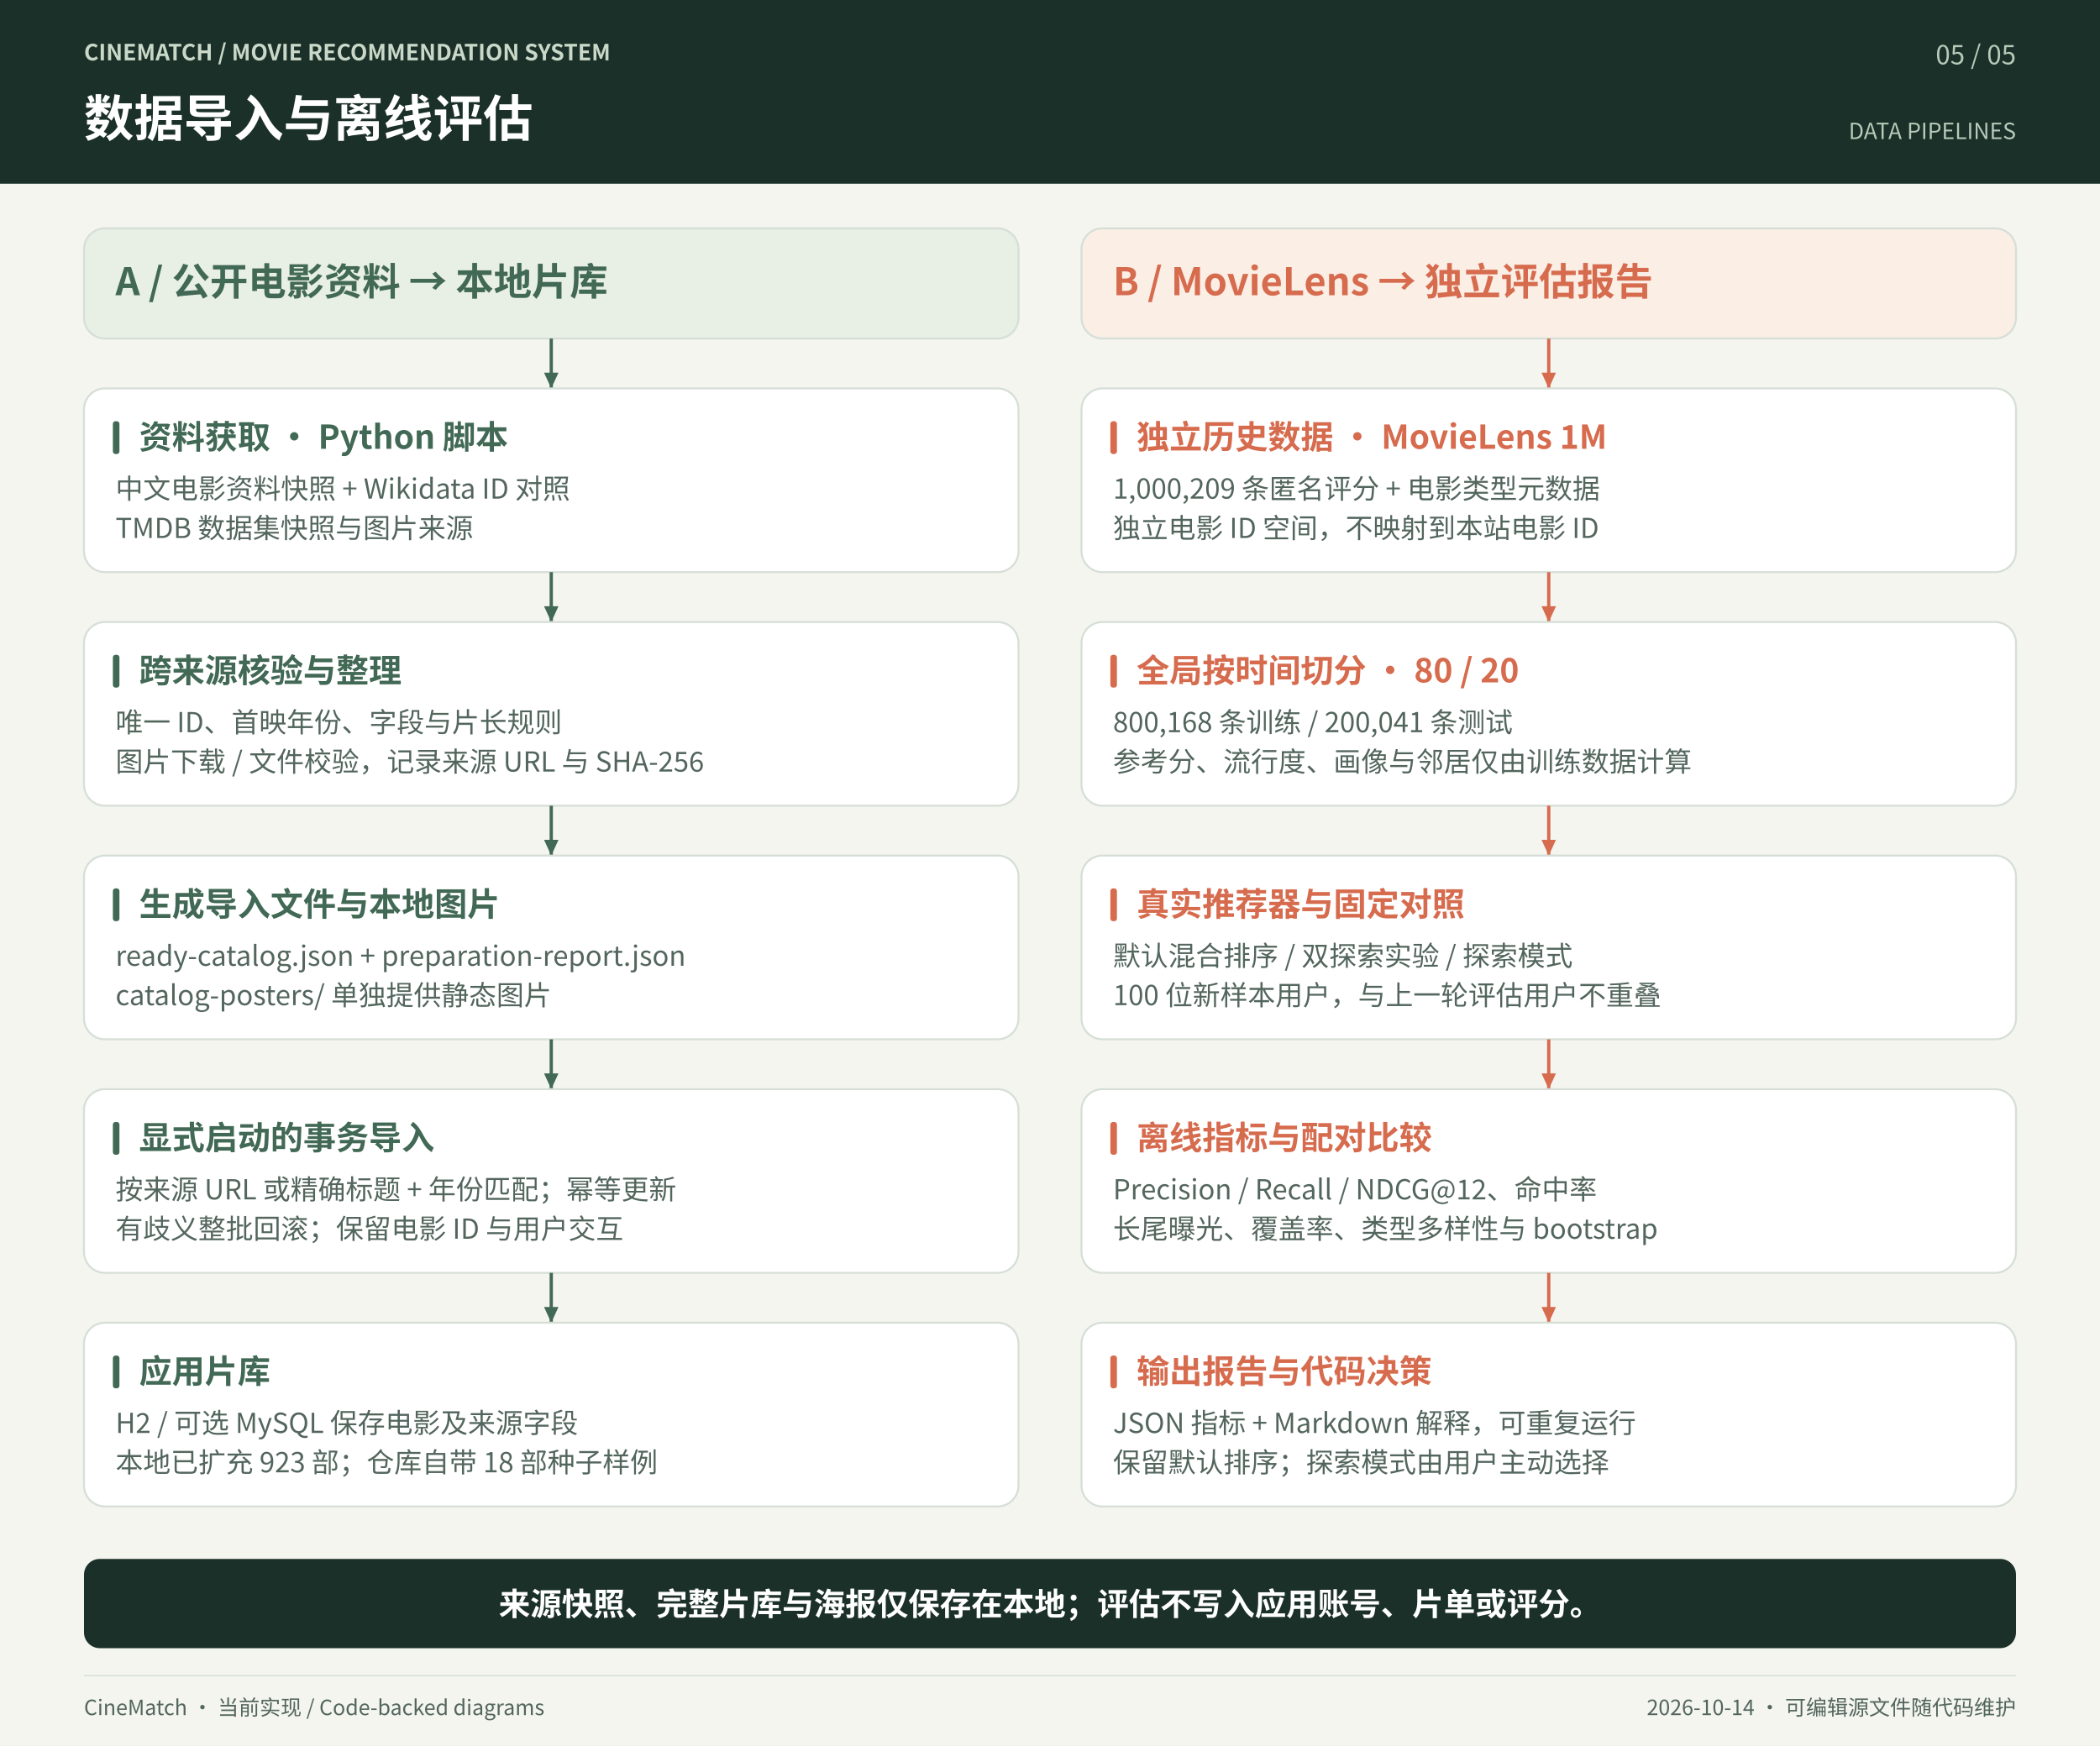
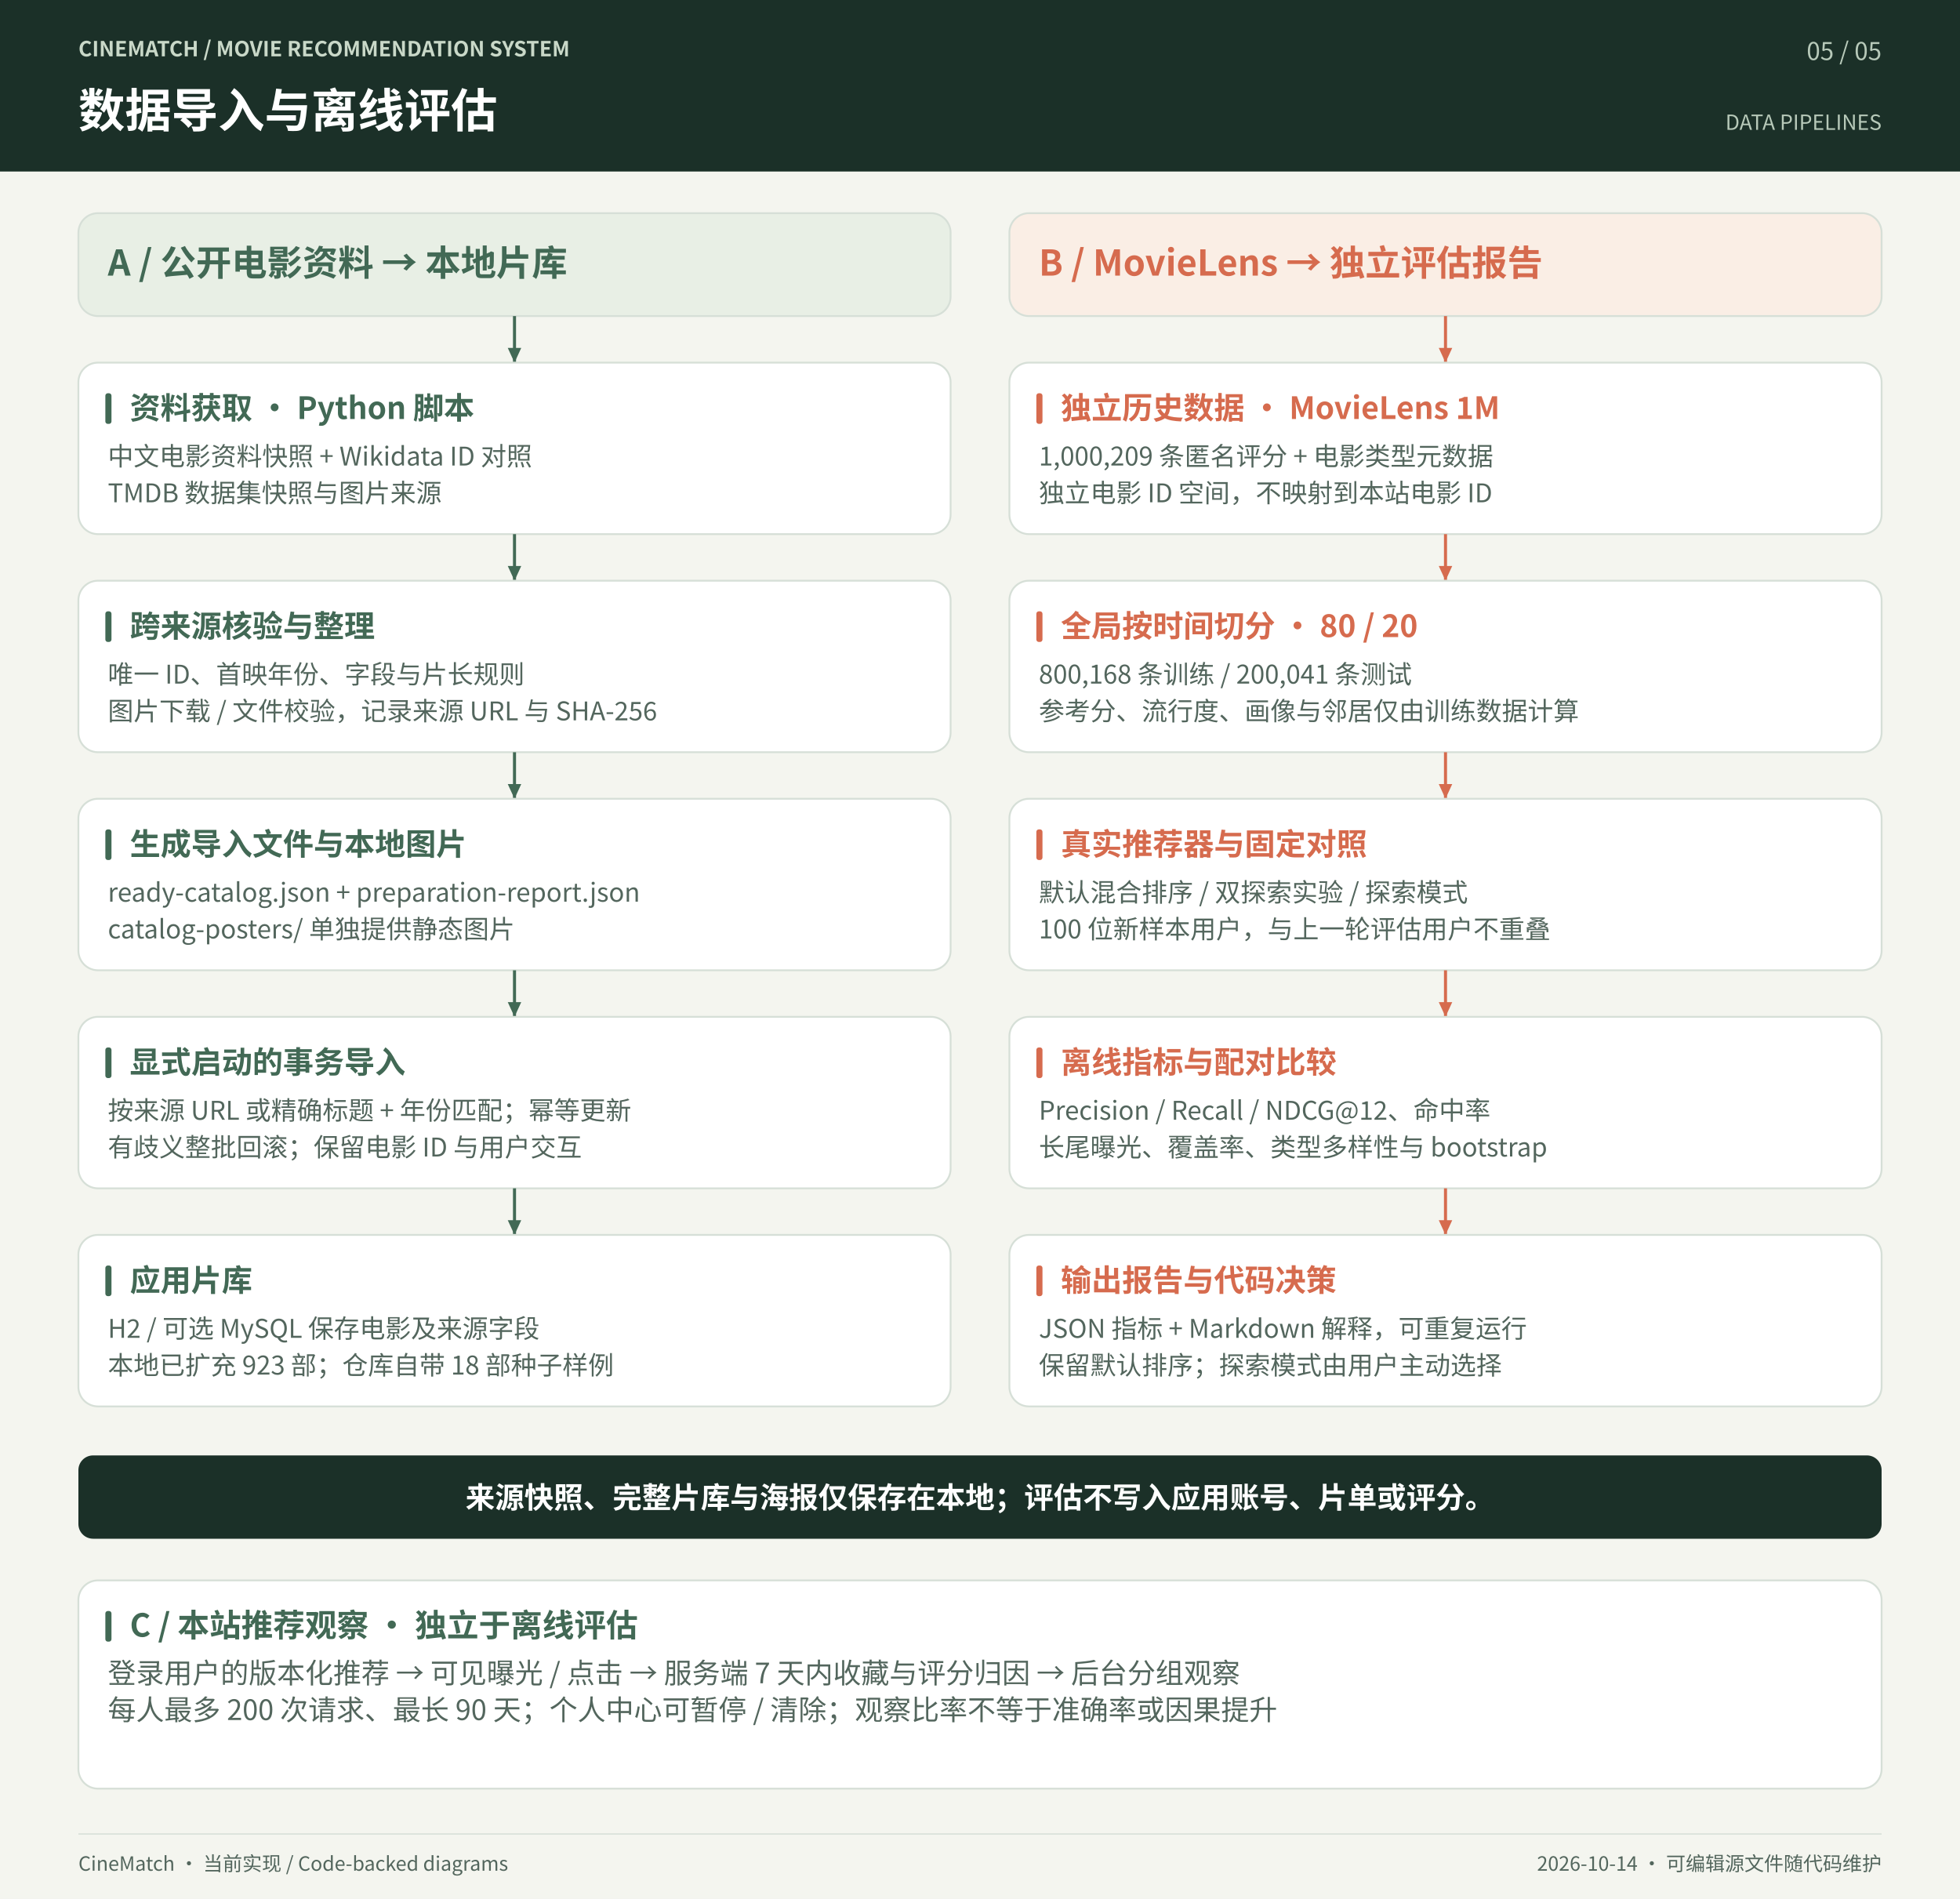
- <svg xmlns="http://www.w3.org/2000/svg" width="1600" height="1330" viewBox="0 0 1600 1330" role="img" aria-labelledby="title desc">
-   <rect x="0" y="0" width="1600" height="1330" rx="0" fill="#f4f5ef" />
+ <svg xmlns="http://www.w3.org/2000/svg" width="1600" height="1550" viewBox="0 0 1600 1550" role="img" aria-labelledby="title desc">
+   <rect x="0" y="0" width="1600" height="1550" rx="0" fill="#f4f5ef" />
  <rect x="0" y="0" width="1600" height="140" rx="0" fill="#1b3028" />
  <text x="64" y="46" font-family="'PingFang SC','Noto Sans CJK SC','Microsoft YaHei','Heiti SC',sans-serif" font-size="17" fill="#c9d8c8" text-anchor="start" font-weight="600">CINEMATCH  /  MOVIE RECOMMENDATION SYSTEM</text>
  <text x="64" y="104" font-family="'PingFang SC','Noto Sans CJK SC','Microsoft YaHei','Heiti SC',sans-serif" font-size="38" fill="#ffffff" text-anchor="start" font-weight="600">数据导入与离线评估</text>
  <text x="1536" y="49" font-family="'PingFang SC','Noto Sans CJK SC','Microsoft YaHei','Heiti SC',sans-serif" font-size="20" fill="#b7c9b9" text-anchor="end" font-weight="400">05 / 05</text>
  <text x="1536" y="106" font-family="'PingFang SC','Noto Sans CJK SC','Microsoft YaHei','Heiti SC',sans-serif" font-size="17" fill="#b7c9b9" text-anchor="end" font-weight="400">DATA PIPELINES</text>
-   <polyline points="64,1277 1536,1277" fill="none" stroke="#d6dfd7" stroke-width="1" stroke-linejoin="round" />
-   <text x="64" y="1307" font-family="'PingFang SC','Noto Sans CJK SC','Microsoft YaHei','Heiti SC',sans-serif" font-size="16" fill="#53665d" text-anchor="start" font-weight="400">CineMatch  ·  当前实现 / Code-backed diagrams</text>
-   <text x="1536" y="1307" font-family="'PingFang SC','Noto Sans CJK SC','Microsoft YaHei','Heiti SC',sans-serif" font-size="16" fill="#53665d" text-anchor="end" font-weight="400">2026-10-14  ·  可编辑源文件随代码维护</text>
+   <polyline points="64,1497 1536,1497" fill="none" stroke="#d6dfd7" stroke-width="1" stroke-linejoin="round" />
+   <text x="64" y="1527" font-family="'PingFang SC','Noto Sans CJK SC','Microsoft YaHei','Heiti SC',sans-serif" font-size="16" fill="#53665d" text-anchor="start" font-weight="400">CineMatch  ·  当前实现 / Code-backed diagrams</text>
+   <text x="1536" y="1527" font-family="'PingFang SC','Noto Sans CJK SC','Microsoft YaHei','Heiti SC',sans-serif" font-size="16" fill="#53665d" text-anchor="end" font-weight="400">2026-10-14  ·  可编辑源文件随代码维护</text>
  <rect x="64" y="174" width="712" height="84" rx="16" fill="#e8efe5" stroke="#d6dfd7" stroke-width="1.5" />
  <text x="88" y="225" font-family="'PingFang SC','Noto Sans CJK SC','Microsoft YaHei','Heiti SC',sans-serif" font-size="29" fill="#426955" text-anchor="start" font-weight="600">A / 公开电影资料 → 本地片库</text>
  <rect x="824" y="174" width="712" height="84" rx="16" fill="#faeee5" stroke="#d6dfd7" stroke-width="1.5" />
  <text x="848" y="225" font-family="'PingFang SC','Noto Sans CJK SC','Microsoft YaHei','Heiti SC',sans-serif" font-size="29" fill="#d66b4e" text-anchor="start" font-weight="600">B / MovieLens → 独立评估报告</text>
  <polyline points="420,258 420,296" fill="none" stroke="#426955" stroke-width="2.5" stroke-linejoin="round" />
  <polygon points="420.00,296.00 414.50,284.00 425.50,284.00" fill="#426955" />
  <rect x="64" y="296" width="712" height="140" rx="16" fill="#ffffff" stroke="#d6dfd7" stroke-width="1.5" />
  <rect x="86" y="321" width="5" height="25" rx="2" fill="#426955" />
  <text x="106" y="342" font-family="'PingFang SC','Noto Sans CJK SC','Microsoft YaHei','Heiti SC',sans-serif" font-size="25" fill="#426955" text-anchor="start" font-weight="600">资料获取 · Python 脚本</text>
  <text x="88" y="380" font-family="'PingFang SC','Noto Sans CJK SC','Microsoft YaHei','Heiti SC',sans-serif" font-size="21" fill="#53665d" text-anchor="start" font-weight="400">中文电影资料快照 + Wikidata ID 对照</text>
  <text x="88" y="410" font-family="'PingFang SC','Noto Sans CJK SC','Microsoft YaHei','Heiti SC',sans-serif" font-size="21" fill="#53665d" text-anchor="start" font-weight="400">TMDB 数据集快照与图片来源</text>
  <polyline points="420,436 420,474" fill="none" stroke="#426955" stroke-width="2.5" stroke-linejoin="round" />
  <polygon points="420.00,474.00 414.50,462.00 425.50,462.00" fill="#426955" />
  <rect x="64" y="474" width="712" height="140" rx="16" fill="#ffffff" stroke="#d6dfd7" stroke-width="1.5" />
  <rect x="86" y="499" width="5" height="25" rx="2" fill="#426955" />
  <text x="106" y="520" font-family="'PingFang SC','Noto Sans CJK SC','Microsoft YaHei','Heiti SC',sans-serif" font-size="25" fill="#426955" text-anchor="start" font-weight="600">跨来源核验与整理</text>
  <text x="88" y="558" font-family="'PingFang SC','Noto Sans CJK SC','Microsoft YaHei','Heiti SC',sans-serif" font-size="21" fill="#53665d" text-anchor="start" font-weight="400">唯一 ID、首映年份、字段与片长规则</text>
  <text x="88" y="588" font-family="'PingFang SC','Noto Sans CJK SC','Microsoft YaHei','Heiti SC',sans-serif" font-size="21" fill="#53665d" text-anchor="start" font-weight="400">图片下载 / 文件校验，记录来源 URL 与 SHA-256</text>
  <polyline points="420,614 420,652" fill="none" stroke="#426955" stroke-width="2.5" stroke-linejoin="round" />
  <polygon points="420.00,652.00 414.50,640.00 425.50,640.00" fill="#426955" />
  <rect x="64" y="652" width="712" height="140" rx="16" fill="#ffffff" stroke="#d6dfd7" stroke-width="1.5" />
  <rect x="86" y="677" width="5" height="25" rx="2" fill="#426955" />
  <text x="106" y="698" font-family="'PingFang SC','Noto Sans CJK SC','Microsoft YaHei','Heiti SC',sans-serif" font-size="25" fill="#426955" text-anchor="start" font-weight="600">生成导入文件与本地图片</text>
  <text x="88" y="736" font-family="'PingFang SC','Noto Sans CJK SC','Microsoft YaHei','Heiti SC',sans-serif" font-size="21" fill="#53665d" text-anchor="start" font-weight="400">ready-catalog.json + preparation-report.json</text>
  <text x="88" y="766" font-family="'PingFang SC','Noto Sans CJK SC','Microsoft YaHei','Heiti SC',sans-serif" font-size="21" fill="#53665d" text-anchor="start" font-weight="400">catalog-posters/ 单独提供静态图片</text>
  <polyline points="420,792 420,830" fill="none" stroke="#426955" stroke-width="2.5" stroke-linejoin="round" />
  <polygon points="420.00,830.00 414.50,818.00 425.50,818.00" fill="#426955" />
  <rect x="64" y="830" width="712" height="140" rx="16" fill="#ffffff" stroke="#d6dfd7" stroke-width="1.5" />
  <rect x="86" y="855" width="5" height="25" rx="2" fill="#426955" />
  <text x="106" y="876" font-family="'PingFang SC','Noto Sans CJK SC','Microsoft YaHei','Heiti SC',sans-serif" font-size="25" fill="#426955" text-anchor="start" font-weight="600">显式启动的事务导入</text>
  <text x="88" y="914" font-family="'PingFang SC','Noto Sans CJK SC','Microsoft YaHei','Heiti SC',sans-serif" font-size="21" fill="#53665d" text-anchor="start" font-weight="400">按来源 URL 或精确标题 + 年份匹配；幂等更新</text>
  <text x="88" y="944" font-family="'PingFang SC','Noto Sans CJK SC','Microsoft YaHei','Heiti SC',sans-serif" font-size="21" fill="#53665d" text-anchor="start" font-weight="400">有歧义整批回滚；保留电影 ID 与用户交互</text>
  <polyline points="420,970 420,1008" fill="none" stroke="#426955" stroke-width="2.5" stroke-linejoin="round" />
  <polygon points="420.00,1008.00 414.50,996.00 425.50,996.00" fill="#426955" />
  <rect x="64" y="1008" width="712" height="140" rx="16" fill="#ffffff" stroke="#d6dfd7" stroke-width="1.5" />
  <rect x="86" y="1033" width="5" height="25" rx="2" fill="#426955" />
  <text x="106" y="1054" font-family="'PingFang SC','Noto Sans CJK SC','Microsoft YaHei','Heiti SC',sans-serif" font-size="25" fill="#426955" text-anchor="start" font-weight="600">应用片库</text>
  <text x="88" y="1092" font-family="'PingFang SC','Noto Sans CJK SC','Microsoft YaHei','Heiti SC',sans-serif" font-size="21" fill="#53665d" text-anchor="start" font-weight="400">H2 / 可选 MySQL 保存电影及来源字段</text>
  <text x="88" y="1122" font-family="'PingFang SC','Noto Sans CJK SC','Microsoft YaHei','Heiti SC',sans-serif" font-size="21" fill="#53665d" text-anchor="start" font-weight="400">本地已扩充 923 部；仓库自带 18 部种子样例</text>
  <polyline points="1180,258 1180,296" fill="none" stroke="#d66b4e" stroke-width="2.5" stroke-linejoin="round" />
  <polygon points="1180.00,296.00 1174.50,284.00 1185.50,284.00" fill="#d66b4e" />
  <rect x="824" y="296" width="712" height="140" rx="16" fill="#ffffff" stroke="#d6dfd7" stroke-width="1.5" />
  <rect x="846" y="321" width="5" height="25" rx="2" fill="#d66b4e" />
  <text x="866" y="342" font-family="'PingFang SC','Noto Sans CJK SC','Microsoft YaHei','Heiti SC',sans-serif" font-size="25" fill="#d66b4e" text-anchor="start" font-weight="600">独立历史数据 · MovieLens 1M</text>
  <text x="848" y="380" font-family="'PingFang SC','Noto Sans CJK SC','Microsoft YaHei','Heiti SC',sans-serif" font-size="21" fill="#53665d" text-anchor="start" font-weight="400">1,000,209 条匿名评分 + 电影类型元数据</text>
  <text x="848" y="410" font-family="'PingFang SC','Noto Sans CJK SC','Microsoft YaHei','Heiti SC',sans-serif" font-size="21" fill="#53665d" text-anchor="start" font-weight="400">独立电影 ID 空间，不映射到本站电影 ID</text>
  <polyline points="1180,436 1180,474" fill="none" stroke="#d66b4e" stroke-width="2.5" stroke-linejoin="round" />
  <polygon points="1180.00,474.00 1174.50,462.00 1185.50,462.00" fill="#d66b4e" />
  <rect x="824" y="474" width="712" height="140" rx="16" fill="#ffffff" stroke="#d6dfd7" stroke-width="1.5" />
  <rect x="846" y="499" width="5" height="25" rx="2" fill="#d66b4e" />
  <text x="866" y="520" font-family="'PingFang SC','Noto Sans CJK SC','Microsoft YaHei','Heiti SC',sans-serif" font-size="25" fill="#d66b4e" text-anchor="start" font-weight="600">全局按时间切分 · 80 / 20</text>
  <text x="848" y="558" font-family="'PingFang SC','Noto Sans CJK SC','Microsoft YaHei','Heiti SC',sans-serif" font-size="21" fill="#53665d" text-anchor="start" font-weight="400">800,168 条训练 / 200,041 条测试</text>
  <text x="848" y="588" font-family="'PingFang SC','Noto Sans CJK SC','Microsoft YaHei','Heiti SC',sans-serif" font-size="21" fill="#53665d" text-anchor="start" font-weight="400">参考分、流行度、画像与邻居仅由训练数据计算</text>
  <polyline points="1180,614 1180,652" fill="none" stroke="#d66b4e" stroke-width="2.5" stroke-linejoin="round" />
  <polygon points="1180.00,652.00 1174.50,640.00 1185.50,640.00" fill="#d66b4e" />
  <rect x="824" y="652" width="712" height="140" rx="16" fill="#ffffff" stroke="#d6dfd7" stroke-width="1.5" />
  <rect x="846" y="677" width="5" height="25" rx="2" fill="#d66b4e" />
  <text x="866" y="698" font-family="'PingFang SC','Noto Sans CJK SC','Microsoft YaHei','Heiti SC',sans-serif" font-size="25" fill="#d66b4e" text-anchor="start" font-weight="600">真实推荐器与固定对照</text>
  <text x="848" y="736" font-family="'PingFang SC','Noto Sans CJK SC','Microsoft YaHei','Heiti SC',sans-serif" font-size="21" fill="#53665d" text-anchor="start" font-weight="400">默认混合排序 / 双探索实验 / 探索模式</text>
  <text x="848" y="766" font-family="'PingFang SC','Noto Sans CJK SC','Microsoft YaHei','Heiti SC',sans-serif" font-size="21" fill="#53665d" text-anchor="start" font-weight="400">100 位新样本用户，与上一轮评估用户不重叠</text>
  <polyline points="1180,792 1180,830" fill="none" stroke="#d66b4e" stroke-width="2.5" stroke-linejoin="round" />
  <polygon points="1180.00,830.00 1174.50,818.00 1185.50,818.00" fill="#d66b4e" />
  <rect x="824" y="830" width="712" height="140" rx="16" fill="#ffffff" stroke="#d6dfd7" stroke-width="1.5" />
  <rect x="846" y="855" width="5" height="25" rx="2" fill="#d66b4e" />
  <text x="866" y="876" font-family="'PingFang SC','Noto Sans CJK SC','Microsoft YaHei','Heiti SC',sans-serif" font-size="25" fill="#d66b4e" text-anchor="start" font-weight="600">离线指标与配对比较</text>
  <text x="848" y="914" font-family="'PingFang SC','Noto Sans CJK SC','Microsoft YaHei','Heiti SC',sans-serif" font-size="21" fill="#53665d" text-anchor="start" font-weight="400">Precision / Recall / NDCG@12、命中率</text>
  <text x="848" y="944" font-family="'PingFang SC','Noto Sans CJK SC','Microsoft YaHei','Heiti SC',sans-serif" font-size="21" fill="#53665d" text-anchor="start" font-weight="400">长尾曝光、覆盖率、类型多样性与 bootstrap</text>
  <polyline points="1180,970 1180,1008" fill="none" stroke="#d66b4e" stroke-width="2.5" stroke-linejoin="round" />
  <polygon points="1180.00,1008.00 1174.50,996.00 1185.50,996.00" fill="#d66b4e" />
  <rect x="824" y="1008" width="712" height="140" rx="16" fill="#ffffff" stroke="#d6dfd7" stroke-width="1.5" />
  <rect x="846" y="1033" width="5" height="25" rx="2" fill="#d66b4e" />
  <text x="866" y="1054" font-family="'PingFang SC','Noto Sans CJK SC','Microsoft YaHei','Heiti SC',sans-serif" font-size="25" fill="#d66b4e" text-anchor="start" font-weight="600">输出报告与代码决策</text>
  <text x="848" y="1092" font-family="'PingFang SC','Noto Sans CJK SC','Microsoft YaHei','Heiti SC',sans-serif" font-size="21" fill="#53665d" text-anchor="start" font-weight="400">JSON 指标 + Markdown 解释，可重复运行</text>
  <text x="848" y="1122" font-family="'PingFang SC','Noto Sans CJK SC','Microsoft YaHei','Heiti SC',sans-serif" font-size="21" fill="#53665d" text-anchor="start" font-weight="400">保留默认排序；探索模式由用户主动选择</text>
  <rect x="64" y="1188" width="1472" height="68" rx="12" fill="#1b3028" />
  <text x="800" y="1231" font-family="'PingFang SC','Noto Sans CJK SC','Microsoft YaHei','Heiti SC',sans-serif" font-size="24" fill="#ffffff" text-anchor="middle" font-weight="600">来源快照、完整片库与海报仅保存在本地；评估不写入应用账号、片单或评分。</text>
+   <rect x="64" y="1290" width="1472" height="170" rx="16" fill="#ffffff" stroke="#d6dfd7" stroke-width="1.5" />
+   <rect x="86" y="1315" width="5" height="25" rx="2" fill="#426955" />
+   <text x="106" y="1336" font-family="'PingFang SC','Noto Sans CJK SC','Microsoft YaHei','Heiti SC',sans-serif" font-size="26" fill="#426955" text-anchor="start" font-weight="600">C / 本站推荐观察 · 独立于离线评估</text>
+   <text x="88" y="1374" font-family="'PingFang SC','Noto Sans CJK SC','Microsoft YaHei','Heiti SC',sans-serif" font-size="23" fill="#53665d" text-anchor="start" font-weight="400">登录用户的版本化推荐 → 可见曝光 / 点击 → 服务端 7 天内收藏与评分归因 → 后台分组观察</text>
+   <text x="88" y="1404" font-family="'PingFang SC','Noto Sans CJK SC','Microsoft YaHei','Heiti SC',sans-serif" font-size="23" fill="#53665d" text-anchor="start" font-weight="400">每人最多 200 次请求、最长 90 天；个人中心可暂停 / 清除；观察比率不等于准确率或因果提升</text>
</svg>
